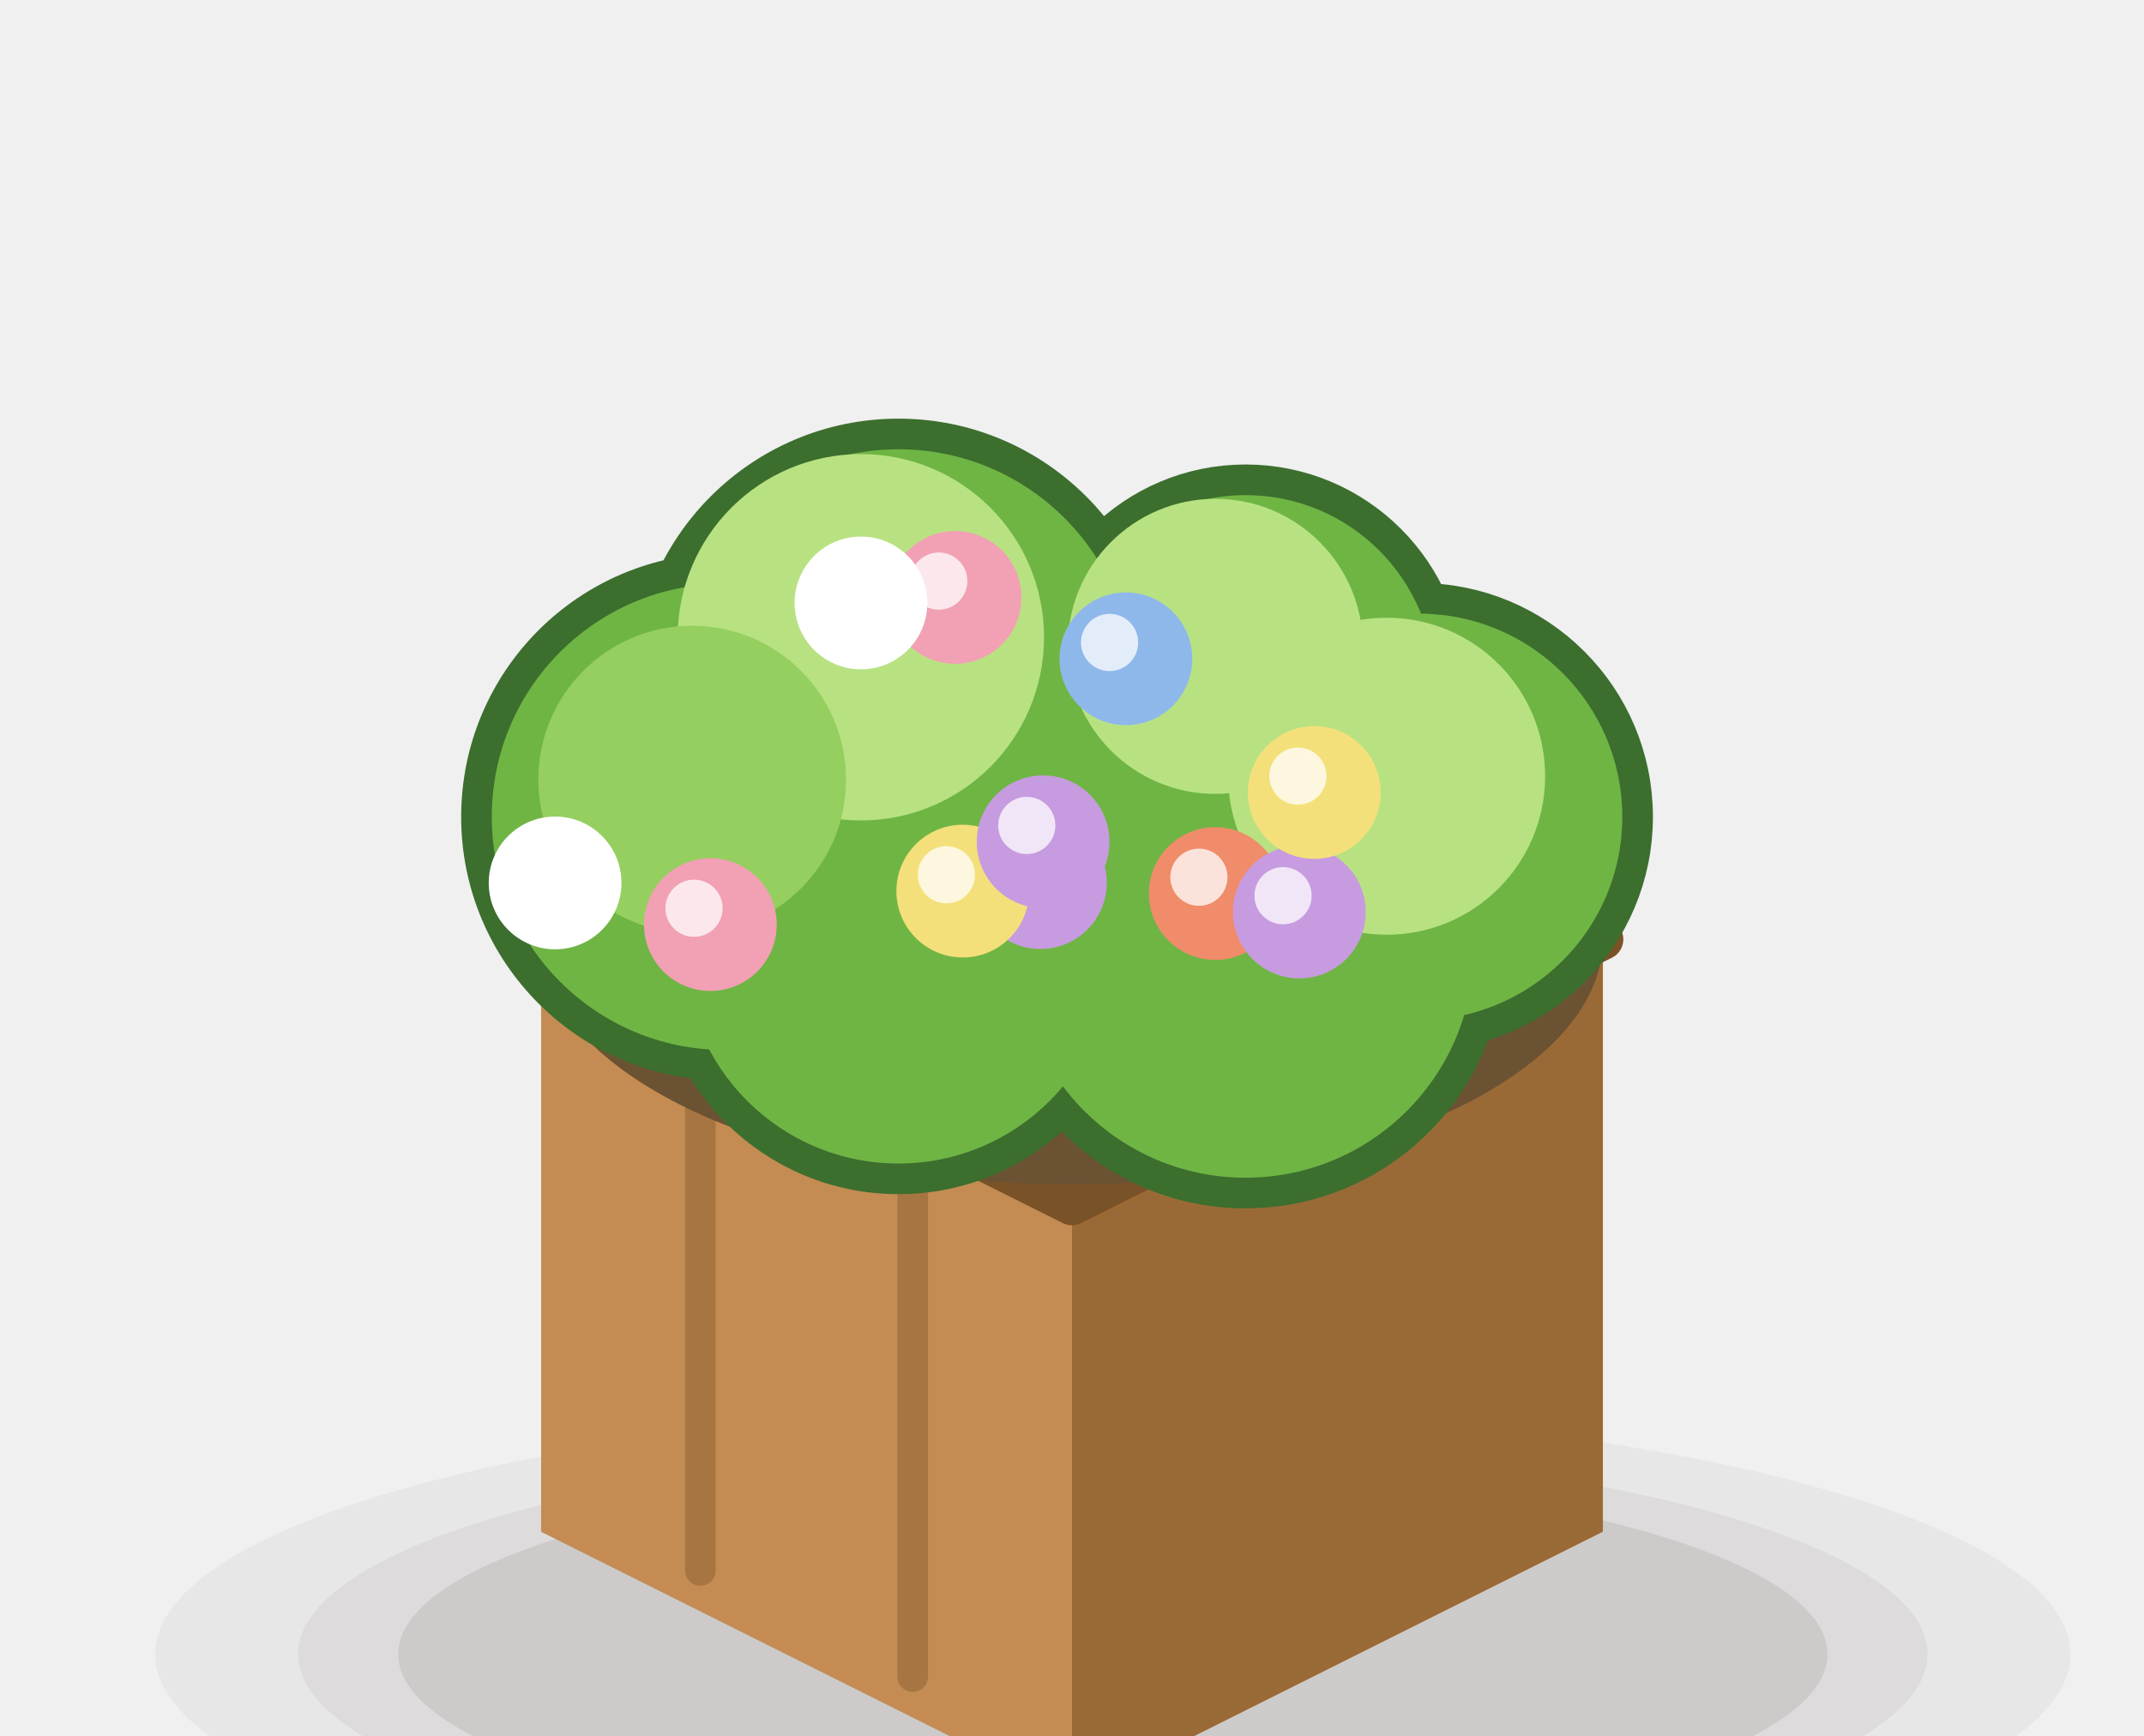
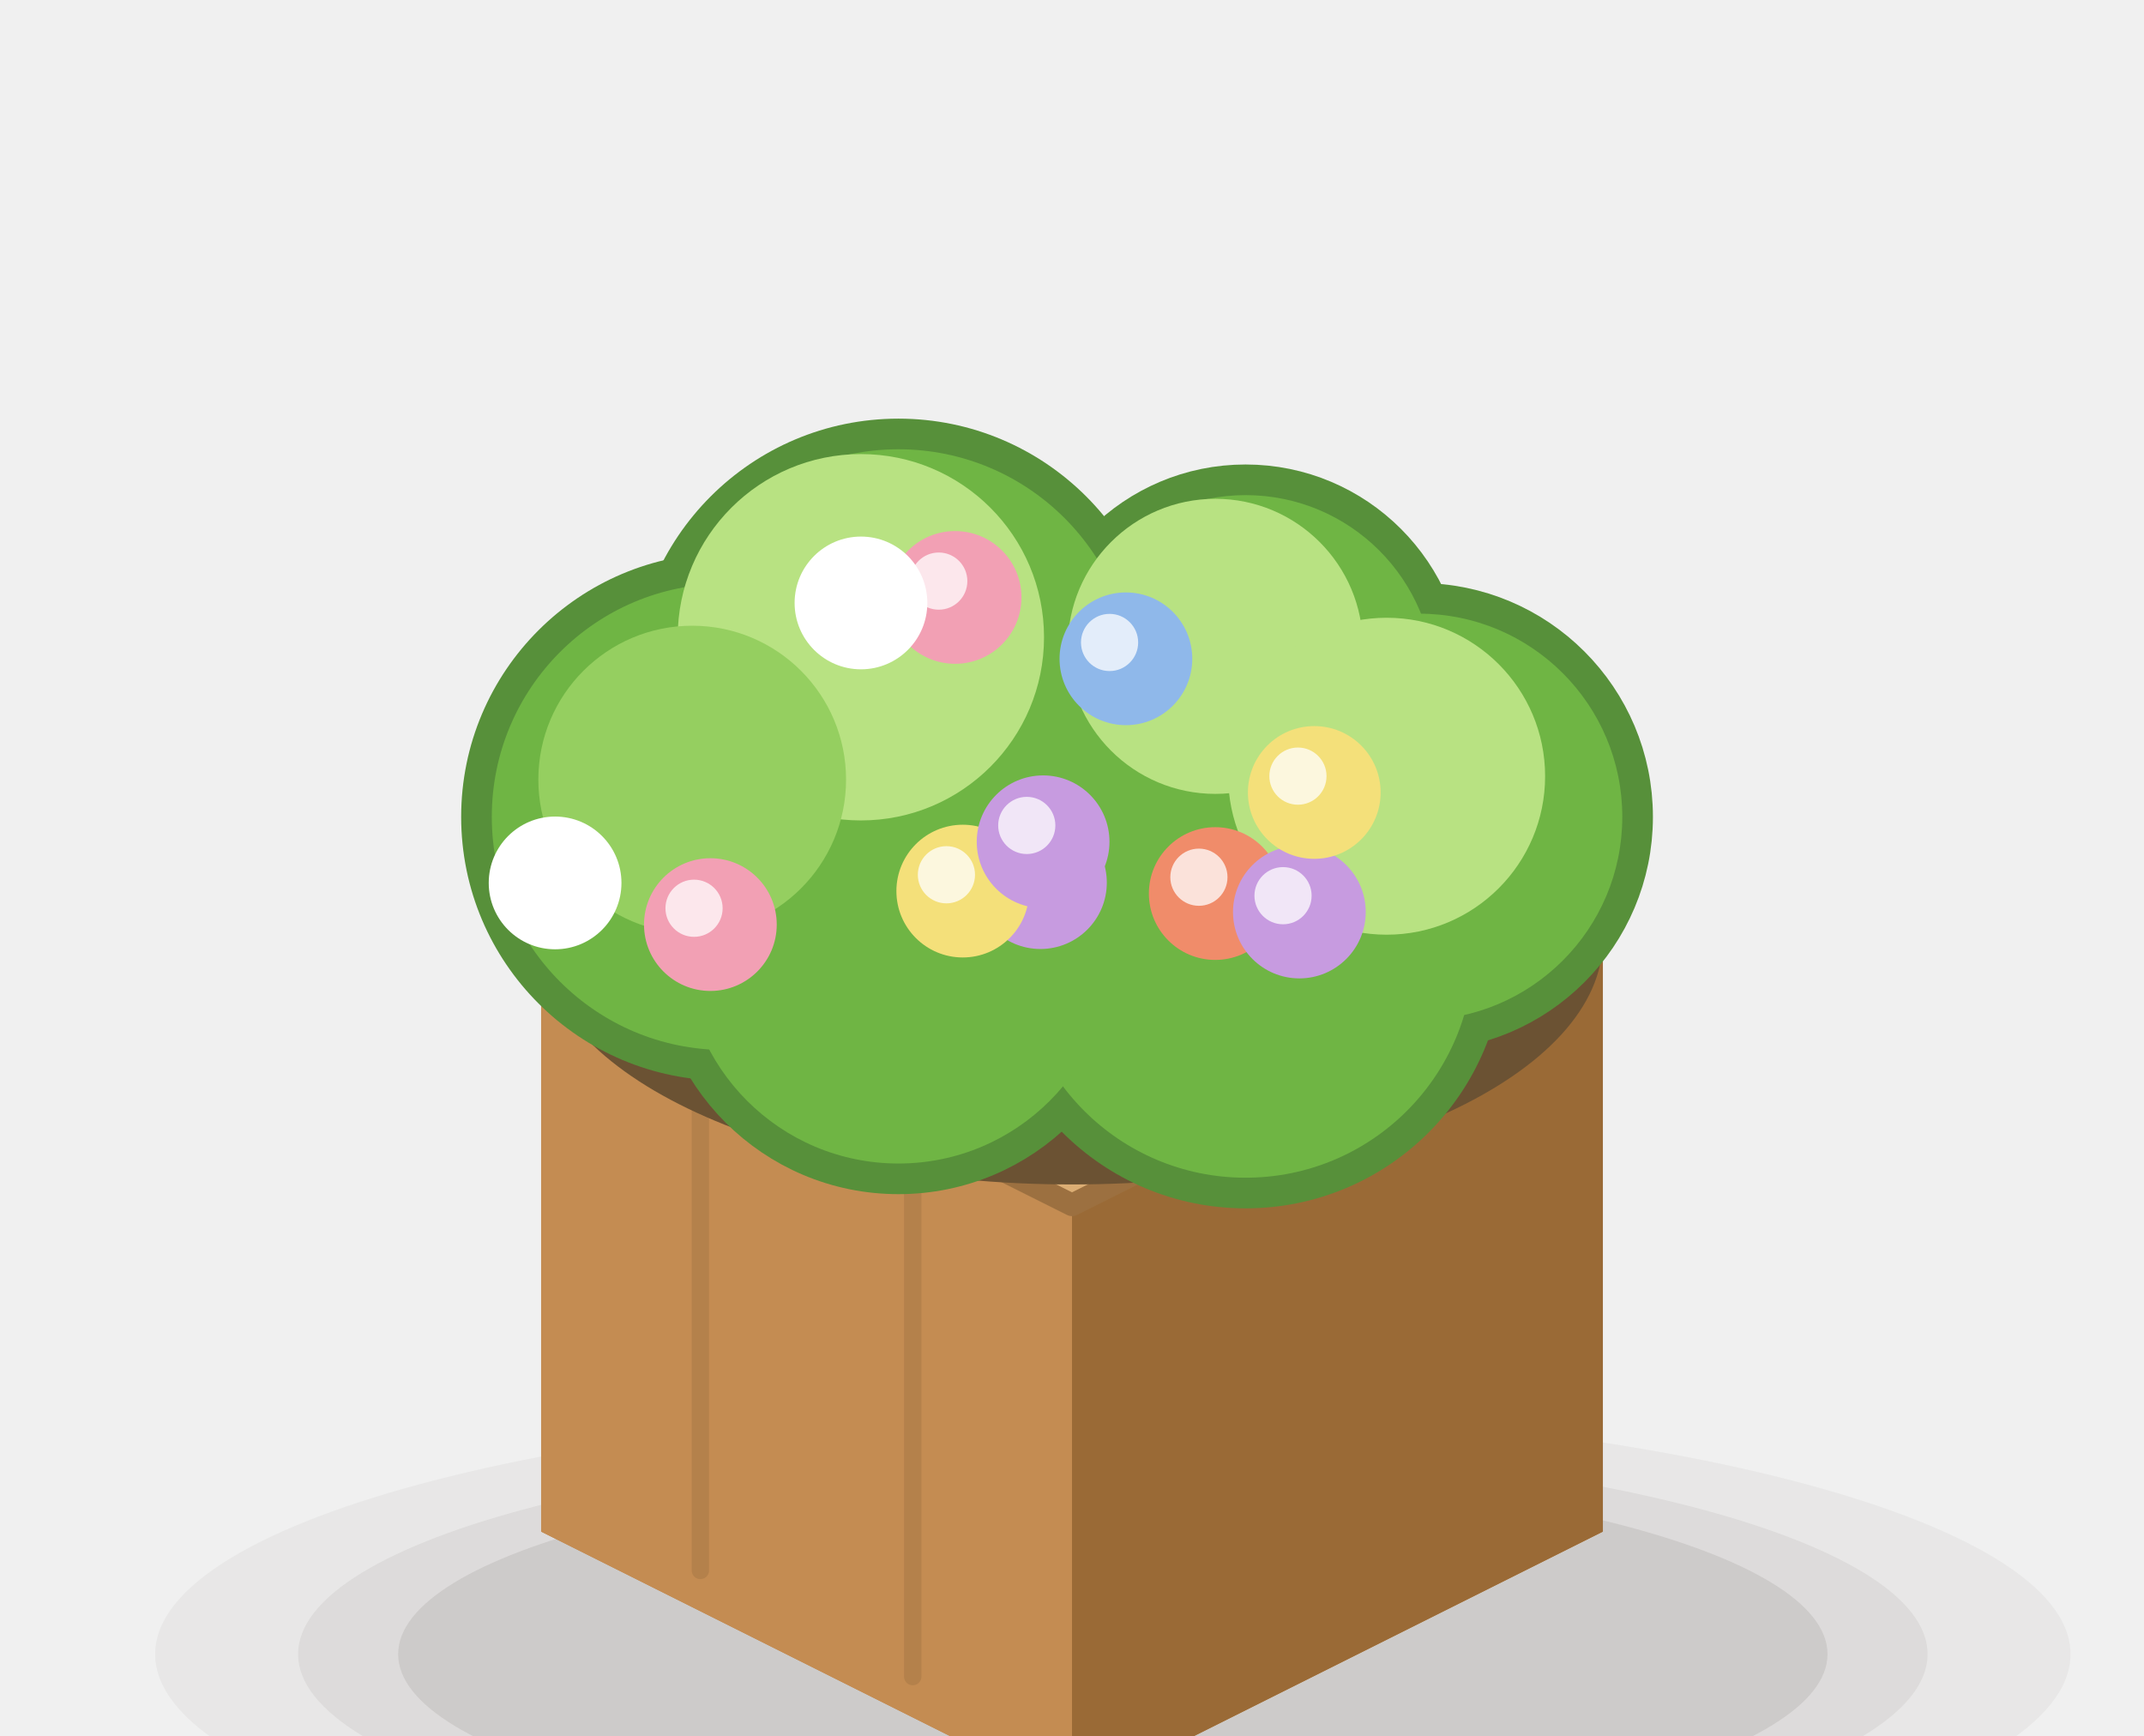
<svg xmlns="http://www.w3.org/2000/svg" width="210" height="170" viewBox="0 0 210 170">
  <ellipse cx="109" cy="162" rx="93.8" ry="24.12" fill="#3A3226" opacity="0.05" />
  <ellipse cx="109" cy="162" rx="79.8" ry="20.52" fill="#3A3226" opacity="0.07" />
  <ellipse cx="109" cy="162" rx="70" ry="18" fill="#3A3226" opacity="0.1" />
  <polygon points="105,124 157,150 105,176 53,150" fill="#C48C52" opacity="1" />
  <polygon points="157,92 105,118 105,176 157,150" fill="#9A6A36" />
  <polygon points="53,92 105,118 105,176 53,150" fill="#C48C52" />
  <polygon points="105,66 157,92 105,118 53,92" fill="#DCAE74" />
-   <polygon points="105,66 157,92 105,118 53,92" fill="none" stroke="#7A5227" stroke-width="4" stroke-linejoin="round" />
-   <line x1="68.6" y1="103.8" x2="68.6" y2="153.8" stroke="#7A5227" stroke-width="3" stroke-linecap="round" opacity="0.4" />
-   <line x1="89.4" y1="114.2" x2="89.4" y2="164.2" stroke="#7A5227" stroke-width="3" stroke-linecap="round" opacity="0.4" />
+   <polygon points="105,66 157,92 105,118 53,92" fill="none" stroke="#9C7040" stroke-width="2.2" stroke-linejoin="round" />
+   <line x1="68.6" y1="103.8" x2="68.6" y2="153.8" stroke="#9C7040" stroke-width="1.7" stroke-linecap="round" opacity="0.4" />
+   <line x1="89.4" y1="114.2" x2="89.4" y2="164.2" stroke="#9C7040" stroke-width="1.7" stroke-linecap="round" opacity="0.4" />
  <ellipse cx="105" cy="92" rx="52" ry="24" fill="#6B5233" />
-   <circle cx="139" cy="80" r="19.9" fill="#3C6E2E" stroke="#3C6E2E" stroke-width="6" />
-   <circle cx="122" cy="92.99" r="22.35" fill="#3C6E2E" stroke="#3C6E2E" stroke-width="6" />
-   <circle cx="88" cy="92.99" r="20.96" fill="#3C6E2E" stroke="#3C6E2E" stroke-width="6" />
-   <circle cx="71" cy="80" r="22.83" fill="#3C6E2E" stroke="#3C6E2E" stroke-width="6" />
-   <circle cx="88" cy="67.01" r="23.01" fill="#3C6E2E" stroke="#3C6E2E" stroke-width="6" />
-   <circle cx="122" cy="67.01" r="18.52" fill="#3C6E2E" stroke="#3C6E2E" stroke-width="6" />
+   <circle cx="139" cy="80" r="19.9" fill="#57903A" stroke="#57903A" stroke-width="6" />
+   <circle cx="122" cy="92.99" r="22.35" fill="#57903A" stroke="#57903A" stroke-width="6" />
+   <circle cx="88" cy="92.99" r="20.96" fill="#57903A" stroke="#57903A" stroke-width="6" />
+   <circle cx="71" cy="80" r="22.83" fill="#57903A" stroke="#57903A" stroke-width="6" />
+   <circle cx="88" cy="67.01" r="23.01" fill="#57903A" stroke="#57903A" stroke-width="6" />
+   <circle cx="122" cy="67.01" r="18.52" fill="#57903A" stroke="#57903A" stroke-width="6" />
  <circle cx="139" cy="80" r="19.9" fill="#6FB544" />
  <circle cx="122" cy="92.99" r="22.35" fill="#6FB544" />
  <circle cx="88" cy="92.99" r="20.96" fill="#6FB544" />
  <circle cx="71" cy="80" r="22.83" fill="#6FB544" />
  <circle cx="88" cy="67.01" r="23.01" fill="#6FB544" />
  <circle cx="122" cy="67.01" r="18.52" fill="#6FB544" />
  <circle cx="119.04" cy="63.3" r="14.45" fill="#B8E282" />
  <circle cx="117.55" cy="61.45" r="8.52" fill="#B8E282" />
  <circle cx="84.32" cy="62.41" r="17.94" fill="#B8E282" />
  <circle cx="82.48" cy="60.11" r="10.58" fill="#B8E282" />
  <circle cx="135.82" cy="76.02" r="15.52" fill="#B8E282" />
  <circle cx="134.22" cy="74.03" r="9.16" fill="#B8E282" />
  <circle cx="67.8" cy="76.35" r="15.07" fill="#95CF60" />
  <circle cx="54.37" cy="86.47" r="6.5" fill="#FFFFFF" />
  <circle cx="52.77" cy="84.87" r="2.8" fill="#FFFFFF" opacity="0.75" />
  <circle cx="110.28" cy="64.52" r="6.5" fill="#8FB8EA" />
  <circle cx="108.68" cy="62.92" r="2.8" fill="#FFFFFF" opacity="0.75" />
  <circle cx="101.91" cy="86.44" r="6.5" fill="#C79BE0" />
  <circle cx="100.31" cy="84.84" r="2.8" fill="#FFFFFF" opacity="0.75" />
  <circle cx="94.3" cy="87.27" r="6.5" fill="#F4E07A" />
  <circle cx="92.7" cy="85.67" r="2.8" fill="#FFFFFF" opacity="0.75" />
  <circle cx="119.03" cy="87.51" r="6.5" fill="#F08C6A" />
  <circle cx="117.43" cy="85.91" r="2.8" fill="#FFFFFF" opacity="0.75" />
  <circle cx="93.55" cy="58.51" r="6.5" fill="#F2A0B4" />
  <circle cx="91.95" cy="56.91" r="2.8" fill="#FFFFFF" opacity="0.75" />
  <circle cx="69.58" cy="90.55" r="6.5" fill="#F2A0B4" />
  <circle cx="67.98" cy="88.95" r="2.8" fill="#FFFFFF" opacity="0.75" />
  <circle cx="84.33" cy="59.05" r="6.5" fill="#FFFFFF" />
  <circle cx="82.73" cy="57.45" r="2.8" fill="#FFFFFF" opacity="0.75" />
  <circle cx="102.17" cy="82.44" r="6.5" fill="#C79BE0" />
  <circle cx="100.57" cy="80.84" r="2.8" fill="#FFFFFF" opacity="0.75" />
  <circle cx="127.27" cy="89.32" r="6.5" fill="#C79BE0" />
  <circle cx="125.67" cy="87.72" r="2.8" fill="#FFFFFF" opacity="0.75" />
  <circle cx="128.73" cy="77.61" r="6.5" fill="#F4E07A" />
  <circle cx="127.13" cy="76.01" r="2.8" fill="#FFFFFF" opacity="0.75" />
</svg>
